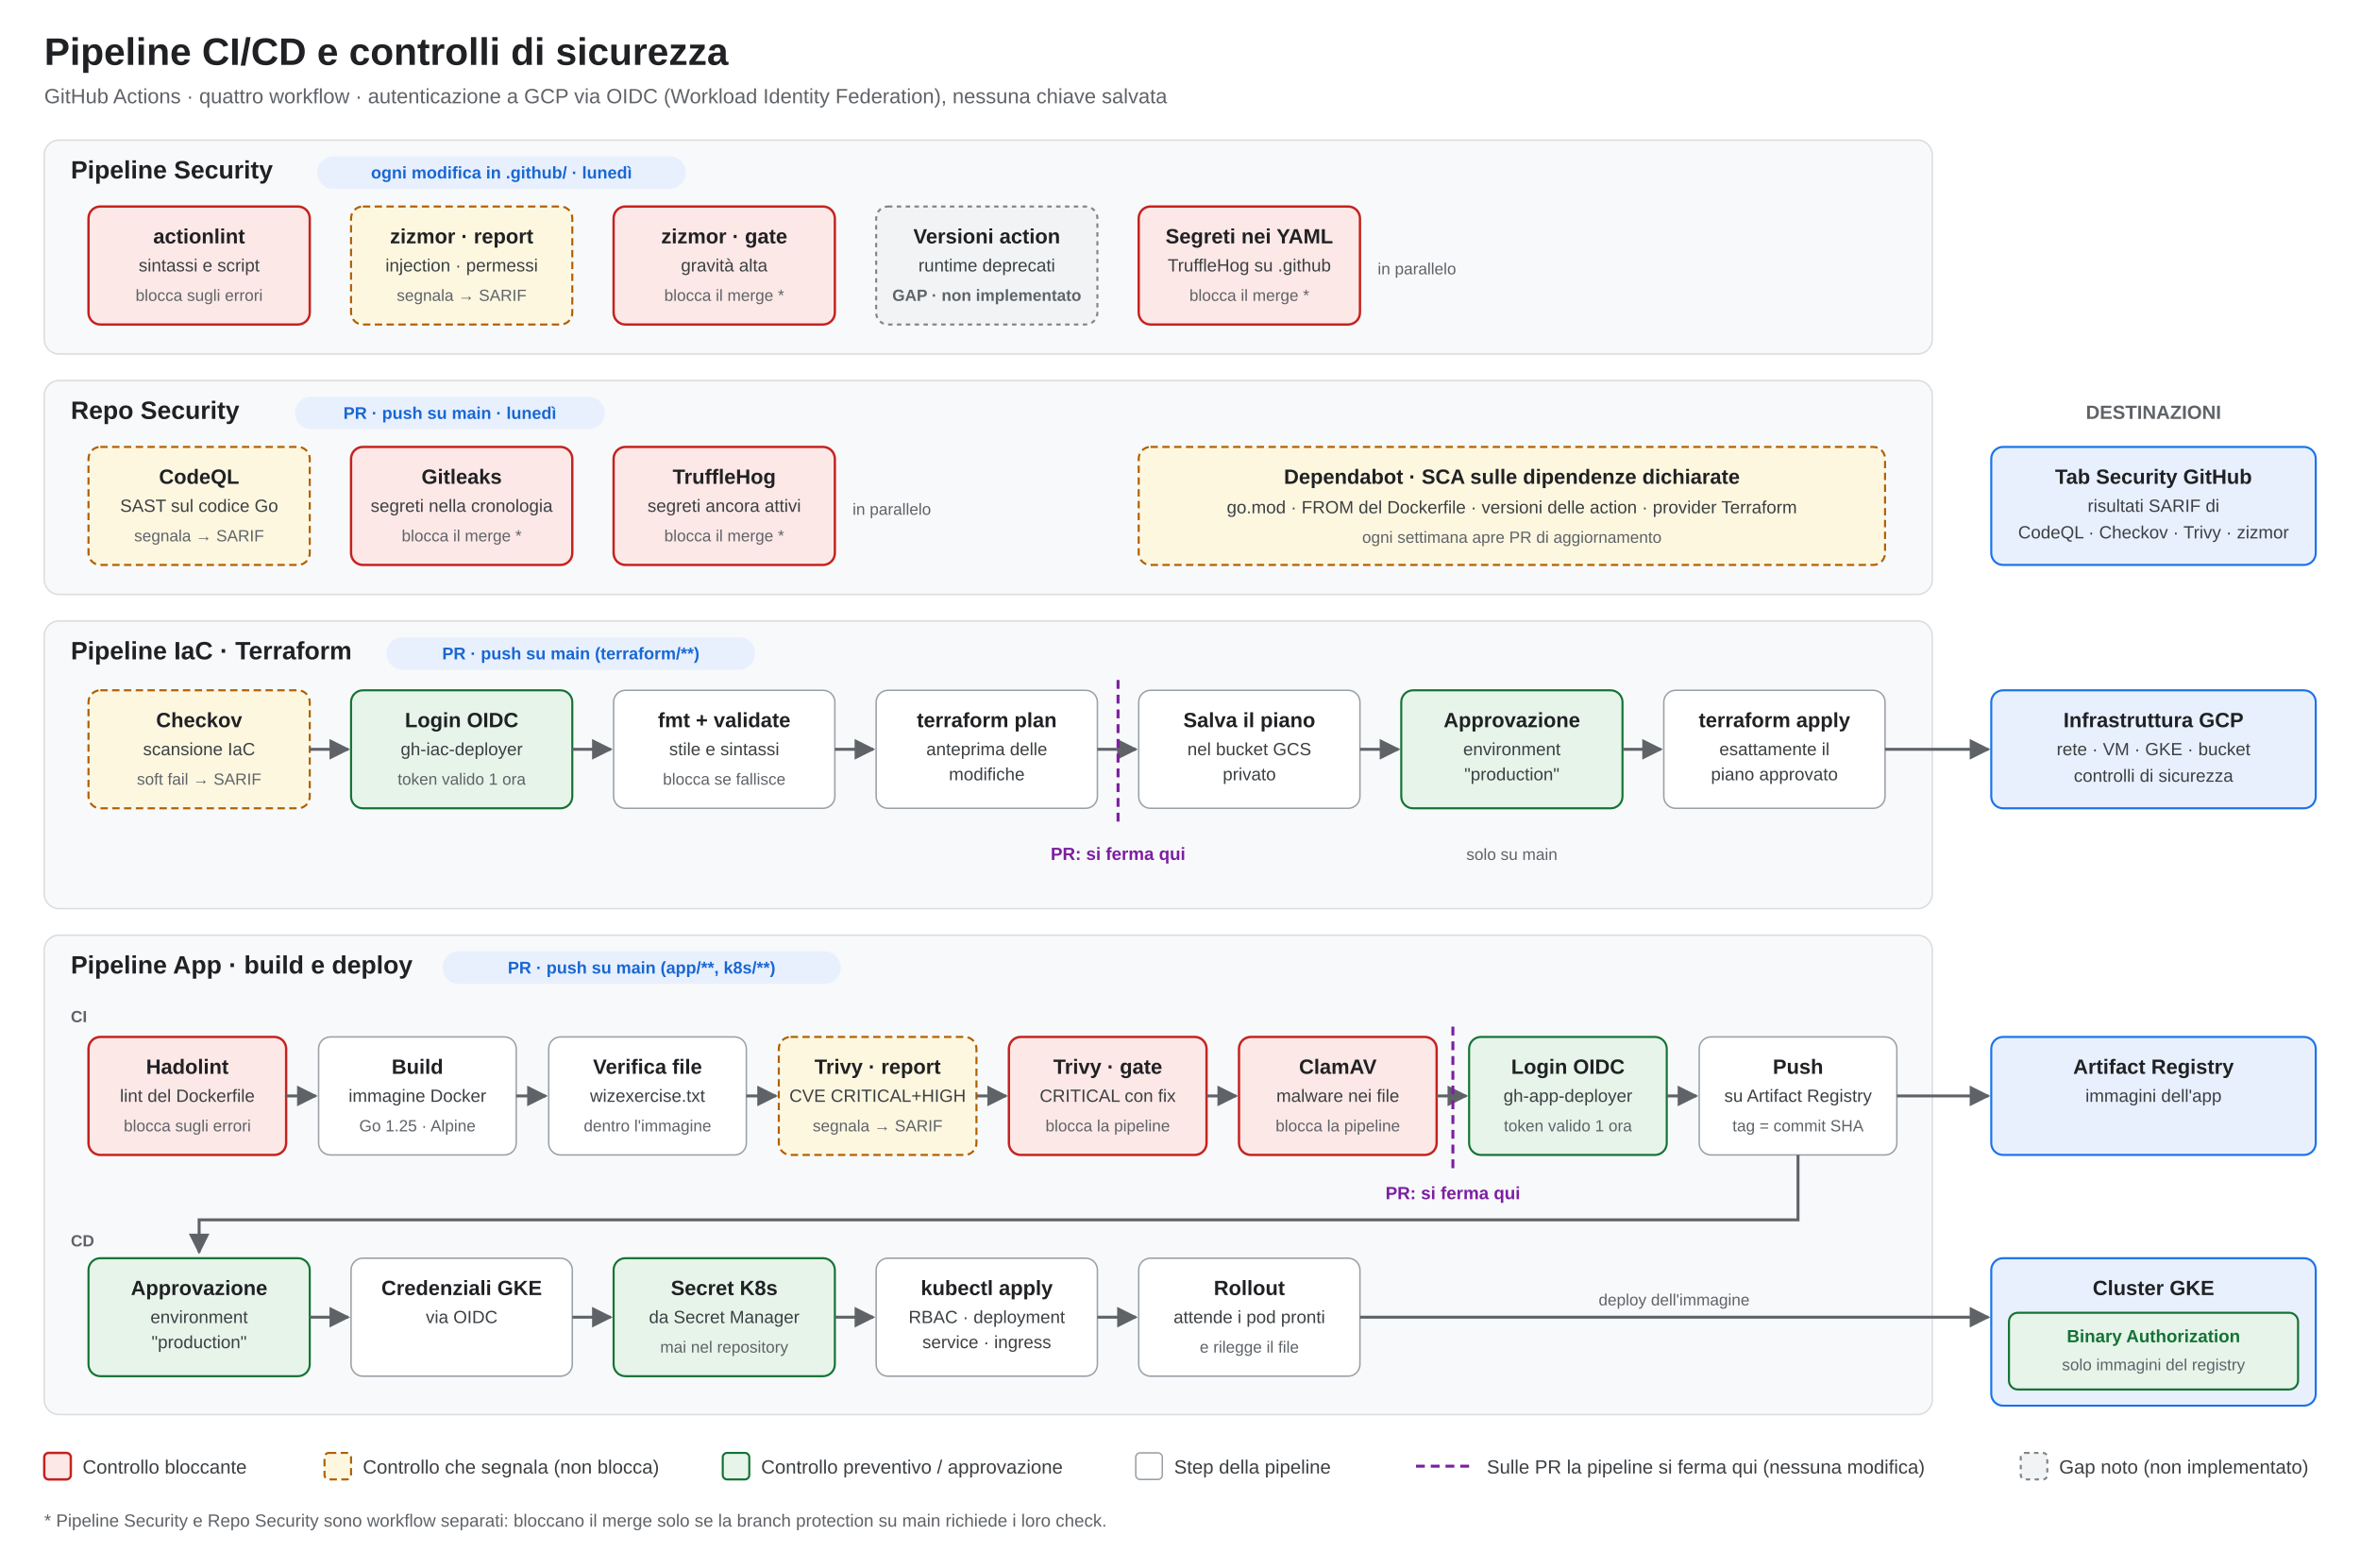
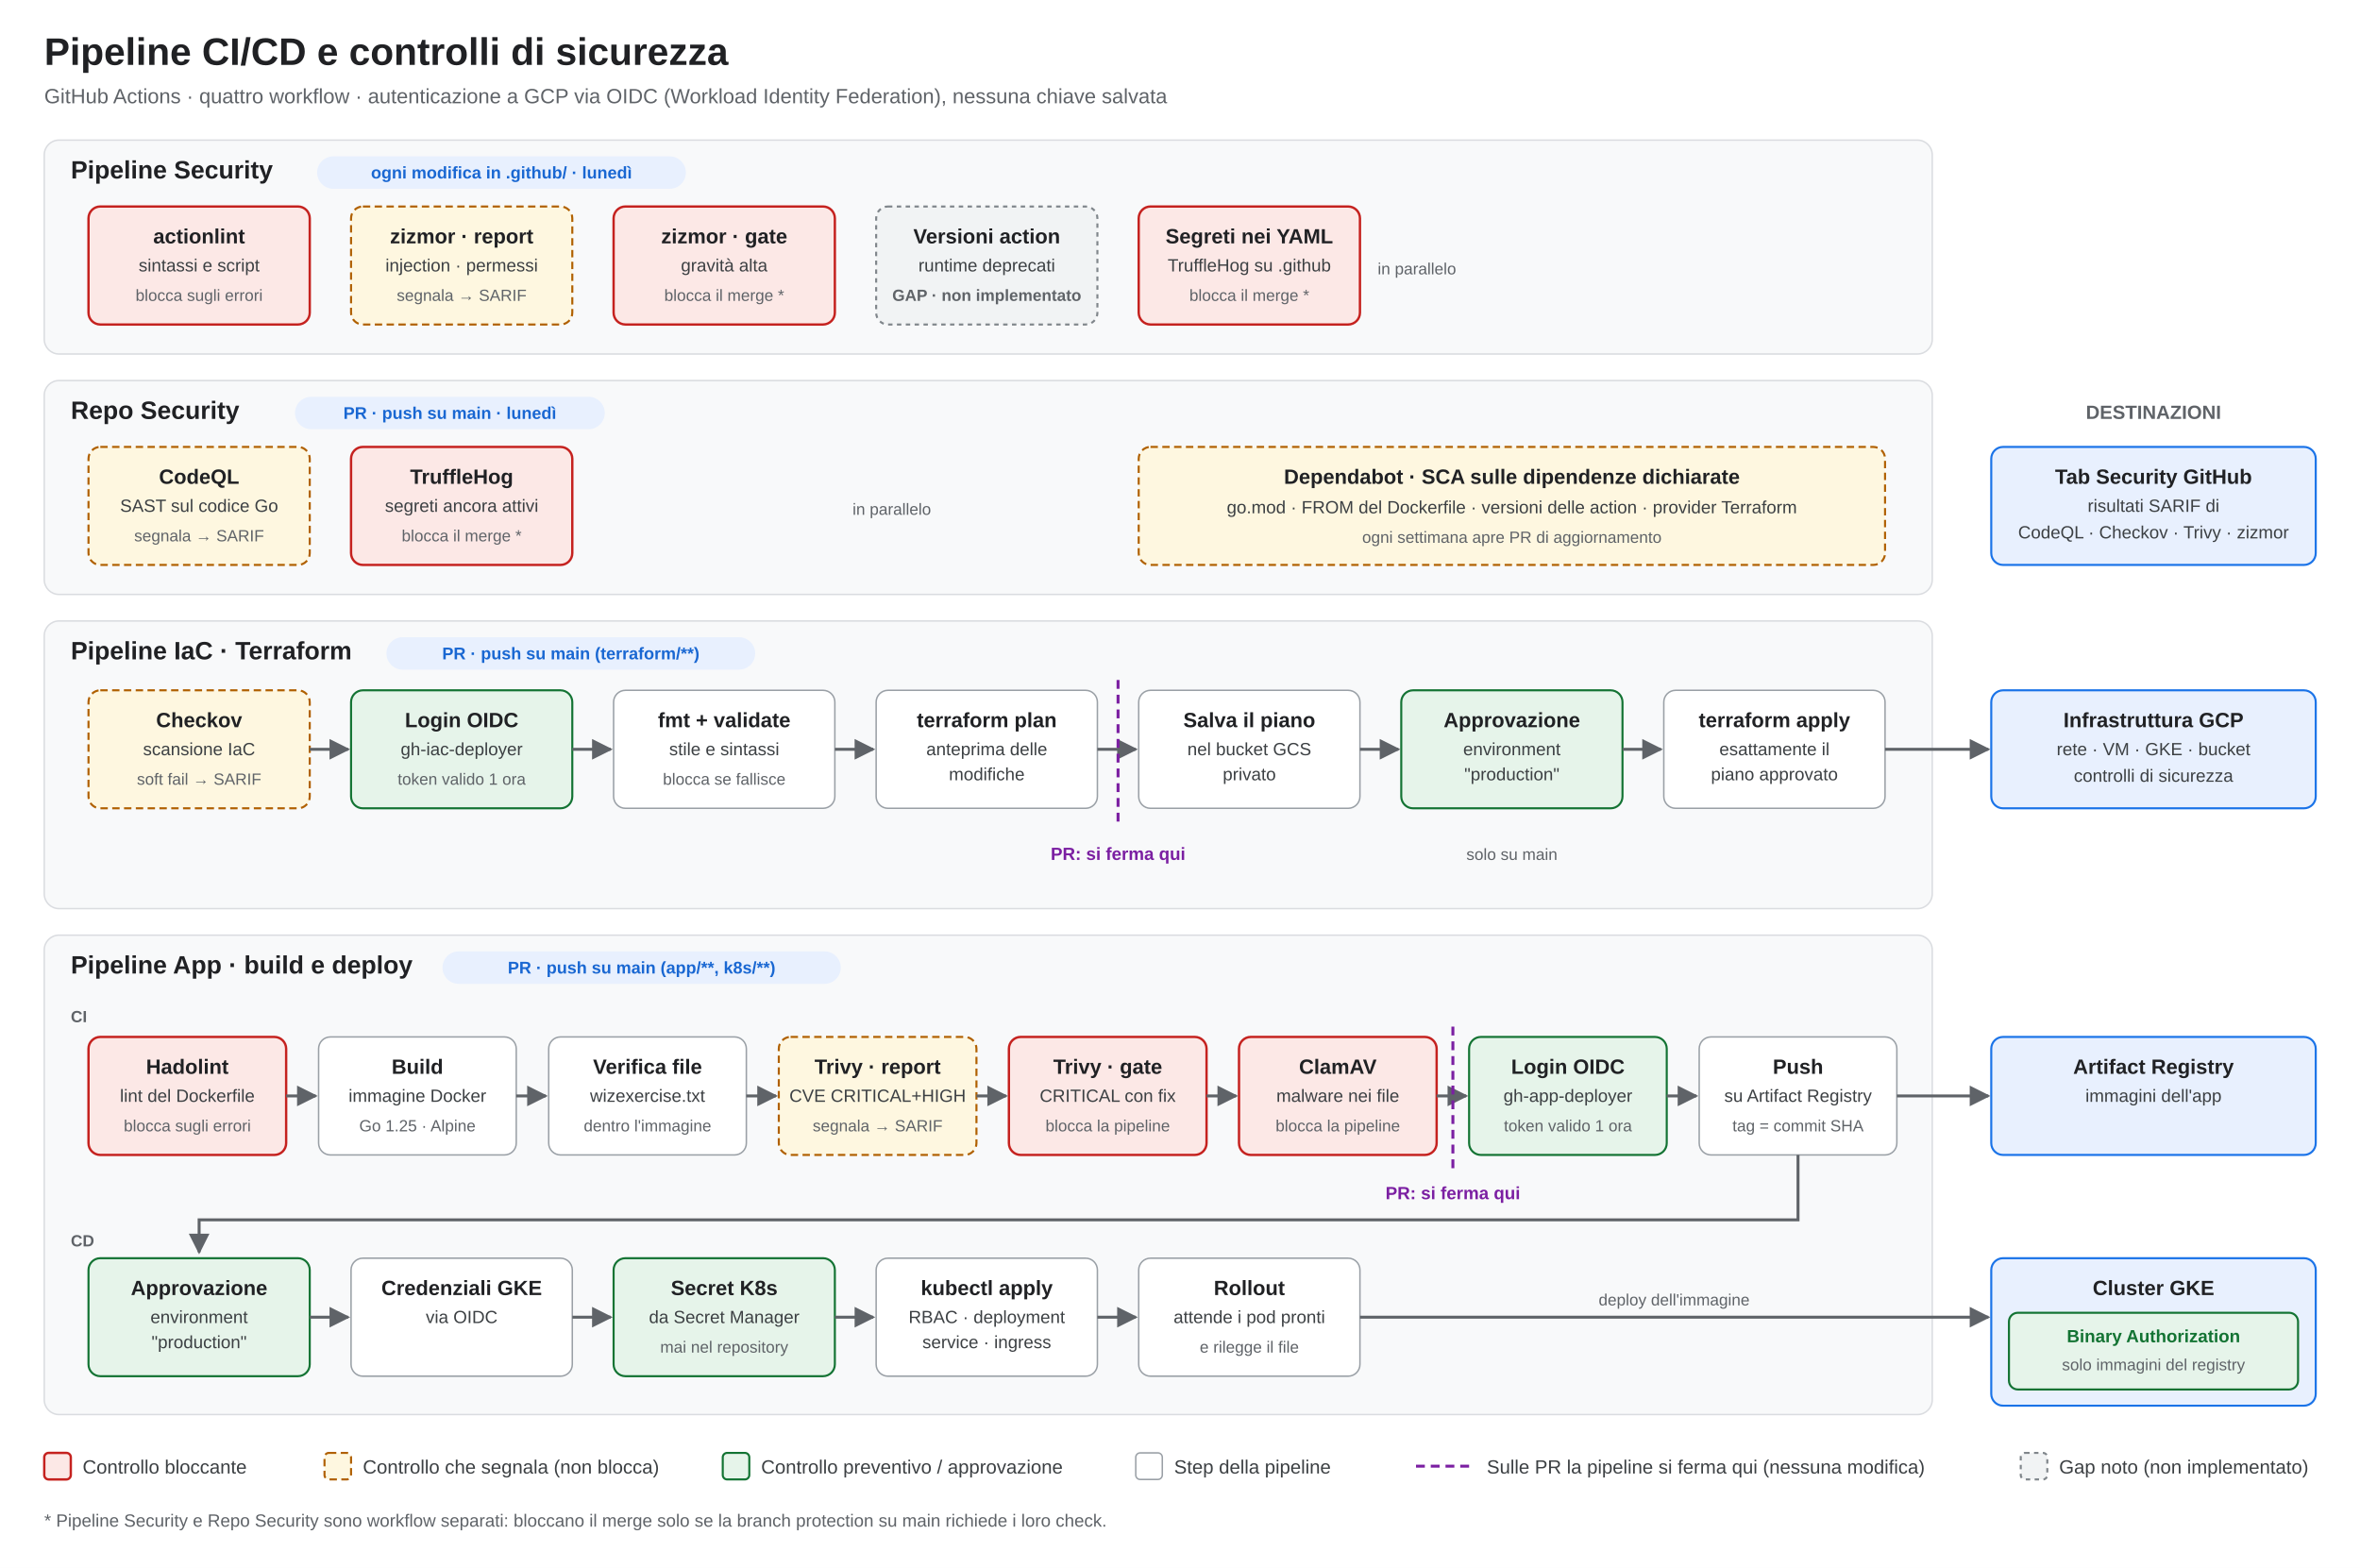
<svg xmlns="http://www.w3.org/2000/svg" viewBox="0 0 1600 1063" width="1600" height="1063" font-family="Segoe UI, Arial, sans-serif">
  <defs>
    <marker id="a" viewBox="0 0 10 10" refX="9" refY="5" markerWidth="7" markerHeight="7" orient="auto-start-reverse">
      <path d="M0,0 L10,5 L0,10 z" fill="#5F6368" />
    </marker>
  </defs>
  <rect width="1600" height="1063" fill="#FFFFFF" />
  <text x="30" y="44" font-size="26" font-weight="700" fill="#202124">Pipeline CI/CD e controlli di sicurezza</text>
  <text x="30" y="70" font-size="14" fill="#5F6368">GitHub Actions · quattro workflow · autenticazione a GCP via OIDC (Workload Identity Federation), nessuna chiave salvata</text>
  <rect x="30" y="95" width="1280" height="145" rx="10" fill="#F8F9FA" stroke="#DADCE0" />
  <text x="48" y="121" font-size="17" font-weight="700" fill="#202124">Pipeline Security</text>
  <rect x="215" y="106" width="250" height="22" rx="11" fill="#E8F0FE" />
  <text x="340" y="121" font-size="11.5" font-weight="600" fill="#1967D2" text-anchor="middle">ogni modifica in .github/ · lunedì</text>
  <rect x="60" y="140" width="150" height="80" rx="8" fill="#FCE8E6" stroke="#C5221F" stroke-width="1.6" />
  <text x="135" y="165" font-size="14" font-weight="700" fill="#202124" text-anchor="middle">actionlint</text>
  <text x="135" y="184" font-size="12" fill="#3C4043" text-anchor="middle">sintassi e script</text>
  <text x="135" y="204" font-size="11" fill="#5F6368" text-anchor="middle">blocca sugli errori</text>
  <rect x="238" y="140" width="150" height="80" rx="8" fill="#FEF7E0" stroke="#B06000" stroke-dasharray="5 3" stroke-width="1.4" />
  <text x="313" y="165" font-size="14" font-weight="700" fill="#202124" text-anchor="middle">zizmor · report</text>
  <text x="313" y="184" font-size="12" fill="#3C4043" text-anchor="middle">injection · permessi</text>
  <text x="313" y="204" font-size="11" fill="#5F6368" text-anchor="middle">segnala → SARIF</text>
  <rect x="416" y="140" width="150" height="80" rx="8" fill="#FCE8E6" stroke="#C5221F" stroke-width="1.6" />
  <text x="491" y="165" font-size="14" font-weight="700" fill="#202124" text-anchor="middle">zizmor · gate</text>
  <text x="491" y="184" font-size="12" fill="#3C4043" text-anchor="middle">gravità alta</text>
  <text x="491" y="204" font-size="11" fill="#5F6368" text-anchor="middle">blocca il merge *</text>
  <rect x="594" y="140" width="150" height="80" rx="8" fill="#F1F3F4" stroke="#80868B" stroke-dasharray="3 3" stroke-width="1.4" />
  <text x="669" y="165" font-size="14" font-weight="700" fill="#202124" text-anchor="middle">Versioni action</text>
  <text x="669" y="184" font-size="12" fill="#3C4043" text-anchor="middle">runtime deprecati</text>
  <text x="669" y="204" font-size="11" font-weight="700" fill="#5F6368" text-anchor="middle">GAP · non implementato</text>
  <rect x="772" y="140" width="150" height="80" rx="8" fill="#FCE8E6" stroke="#C5221F" stroke-width="1.6" />
  <text x="847" y="165" font-size="14" font-weight="700" fill="#202124" text-anchor="middle">Segreti nei YAML</text>
  <text x="847" y="184" font-size="12" fill="#3C4043" text-anchor="middle">TruffleHog su .github</text>
  <text x="847" y="204" font-size="11" fill="#5F6368" text-anchor="middle">blocca il merge *</text>
  <text x="934" y="186" font-size="11" fill="#5F6368">in parallelo</text>
  <g transform="translate(0,163)">
    <rect x="30" y="95" width="1280" height="145" rx="10" fill="#F8F9FA" stroke="#DADCE0" />
    <text x="48" y="121" font-size="17" font-weight="700" fill="#202124">Repo Security</text>
    <rect x="200" y="106" width="210" height="22" rx="11" fill="#E8F0FE" />
    <text x="305" y="121" font-size="11.5" font-weight="600" fill="#1967D2" text-anchor="middle">PR · push su main · lunedì</text>
    <rect x="60" y="140" width="150" height="80" rx="8" fill="#FEF7E0" stroke="#B06000" stroke-dasharray="5 3" stroke-width="1.4" />
    <text x="135" y="165" font-size="14" font-weight="700" fill="#202124" text-anchor="middle">CodeQL</text>
    <text x="135" y="184" font-size="12" fill="#3C4043" text-anchor="middle">SAST sul codice Go</text>
    <text x="135" y="204" font-size="11" fill="#5F6368" text-anchor="middle">segnala → SARIF</text>
+     <text x="578" y="186" font-size="11" fill="#5F6368">in parallelo</text>
    <rect x="238" y="140" width="150" height="80" rx="8" fill="#FCE8E6" stroke="#C5221F" stroke-width="1.6" />
-     <text x="313" y="165" font-size="14" font-weight="700" fill="#202124" text-anchor="middle">Gitleaks</text>
-     <text x="313" y="184" font-size="12" fill="#3C4043" text-anchor="middle">segreti nella cronologia</text>
+     <text x="313" y="165" font-size="14" font-weight="700" fill="#202124" text-anchor="middle">TruffleHog</text>
+     <text x="313" y="184" font-size="12" fill="#3C4043" text-anchor="middle">segreti ancora attivi</text>
    <text x="313" y="204" font-size="11" fill="#5F6368" text-anchor="middle">blocca il merge *</text>
-     <text x="578" y="186" font-size="11" fill="#5F6368">in parallelo</text>
-     <rect x="416" y="140" width="150" height="80" rx="8" fill="#FCE8E6" stroke="#C5221F" stroke-width="1.6" />
-     <text x="491" y="165" font-size="14" font-weight="700" fill="#202124" text-anchor="middle">TruffleHog</text>
-     <text x="491" y="184" font-size="12" fill="#3C4043" text-anchor="middle">segreti ancora attivi</text>
-     <text x="491" y="204" font-size="11" fill="#5F6368" text-anchor="middle">blocca il merge *</text>
    <rect x="772" y="140" width="506" height="80" rx="8" fill="#FEF7E0" stroke="#B06000" stroke-dasharray="5 3" stroke-width="1.4" />
    <text x="1025" y="165" font-size="14" font-weight="700" fill="#202124" text-anchor="middle">Dependabot · SCA sulle dipendenze dichiarate</text>
    <text x="1025" y="185" font-size="12" fill="#3C4043" text-anchor="middle">go.mod · FROM del Dockerfile · versioni delle action · provider Terraform</text>
    <text x="1025" y="205" font-size="11" fill="#5F6368" text-anchor="middle">ogni settimana apre PR di aggiornamento</text>
    <rect x="30" y="258" width="1280" height="195" rx="10" fill="#F8F9FA" stroke="#DADCE0" />
    <text x="48" y="284" font-size="17" font-weight="700" fill="#202124">Pipeline IaC · Terraform</text>
    <rect x="262" y="269" width="250" height="22" rx="11" fill="#E8F0FE" />
    <text x="387" y="284" font-size="11.5" font-weight="600" fill="#1967D2" text-anchor="middle">PR · push su main (terraform/**)</text>
    <rect x="60" y="305" width="150" height="80" rx="8" fill="#FEF7E0" stroke="#B06000" stroke-dasharray="5 3" stroke-width="1.4" />
    <text x="135" y="330" font-size="14" font-weight="700" fill="#202124" text-anchor="middle">Checkov</text>
    <text x="135" y="349" font-size="12" fill="#3C4043" text-anchor="middle">scansione IaC</text>
    <text x="135" y="369" font-size="11" fill="#5F6368" text-anchor="middle">soft fail → SARIF</text>
    <rect x="238" y="305" width="150" height="80" rx="8" fill="#E6F4EA" stroke="#137333" stroke-width="1.4" />
    <text x="313" y="330" font-size="14" font-weight="700" fill="#202124" text-anchor="middle">Login OIDC</text>
    <text x="313" y="349" font-size="12" fill="#3C4043" text-anchor="middle">gh-iac-deployer</text>
    <text x="313" y="369" font-size="11" fill="#5F6368" text-anchor="middle">token valido 1 ora</text>
    <rect x="416" y="305" width="150" height="80" rx="8" fill="#FFFFFF" stroke="#9AA0A6" />
    <text x="491" y="330" font-size="14" font-weight="700" fill="#202124" text-anchor="middle">fmt + validate</text>
    <text x="491" y="349" font-size="12" fill="#3C4043" text-anchor="middle">stile e sintassi</text>
    <text x="491" y="369" font-size="11" fill="#5F6368" text-anchor="middle">blocca se fallisce</text>
    <rect x="594" y="305" width="150" height="80" rx="8" fill="#FFFFFF" stroke="#9AA0A6" />
    <text x="669" y="330" font-size="14" font-weight="700" fill="#202124" text-anchor="middle">terraform plan</text>
    <text x="669" y="349" font-size="12" fill="#3C4043" text-anchor="middle">anteprima delle</text>
    <text x="669" y="366" font-size="12" fill="#3C4043" text-anchor="middle">modifiche</text>
    <rect x="772" y="305" width="150" height="80" rx="8" fill="#FFFFFF" stroke="#9AA0A6" />
    <text x="847" y="330" font-size="14" font-weight="700" fill="#202124" text-anchor="middle">Salva il piano</text>
    <text x="847" y="349" font-size="12" fill="#3C4043" text-anchor="middle">nel bucket GCS</text>
    <text x="847" y="366" font-size="12" fill="#3C4043" text-anchor="middle">privato</text>
    <rect x="950" y="305" width="150" height="80" rx="8" fill="#E6F4EA" stroke="#137333" stroke-width="1.4" />
    <text x="1025" y="330" font-size="14" font-weight="700" fill="#202124" text-anchor="middle">Approvazione</text>
    <text x="1025" y="349" font-size="12" fill="#3C4043" text-anchor="middle">environment</text>
    <text x="1025" y="366" font-size="12" fill="#3C4043" text-anchor="middle">"production"</text>
    <rect x="1128" y="305" width="150" height="80" rx="8" fill="#FFFFFF" stroke="#9AA0A6" />
    <text x="1203" y="330" font-size="14" font-weight="700" fill="#202124" text-anchor="middle">terraform apply</text>
    <text x="1203" y="349" font-size="12" fill="#3C4043" text-anchor="middle">esattamente il</text>
    <text x="1203" y="366" font-size="12" fill="#3C4043" text-anchor="middle">piano approvato</text>
    <line x1="210" y1="345" x2="236" y2="345" stroke="#5F6368" stroke-width="2" fill="none" marker-end="url(#a)" />
    <line x1="388" y1="345" x2="414" y2="345" stroke="#5F6368" stroke-width="2" fill="none" marker-end="url(#a)" />
    <line x1="566" y1="345" x2="592" y2="345" stroke="#5F6368" stroke-width="2" fill="none" marker-end="url(#a)" />
    <line x1="744" y1="345" x2="770" y2="345" stroke="#5F6368" stroke-width="2" fill="none" marker-end="url(#a)" />
    <line x1="922" y1="345" x2="948" y2="345" stroke="#5F6368" stroke-width="2" fill="none" marker-end="url(#a)" />
    <line x1="1100" y1="345" x2="1126" y2="345" stroke="#5F6368" stroke-width="2" fill="none" marker-end="url(#a)" />
    <line x1="1278" y1="345" x2="1348" y2="345" stroke="#5F6368" stroke-width="2" fill="none" marker-end="url(#a)" />
    <line x1="758" y1="298" x2="758" y2="398" stroke="#7B1FA2" stroke-width="2" stroke-dasharray="6 4" />
    <text x="758" y="420" font-size="12" font-weight="700" fill="#7B1FA2" text-anchor="middle">PR: si ferma qui</text>
    <text x="1025" y="420" font-size="11" fill="#5F6368" text-anchor="middle">solo su main</text>
    <rect x="30" y="471" width="1280" height="325" rx="10" fill="#F8F9FA" stroke="#DADCE0" />
    <text x="48" y="497" font-size="17" font-weight="700" fill="#202124">Pipeline App · build e deploy</text>
    <rect x="300" y="482" width="270" height="22" rx="11" fill="#E8F0FE" />
    <text x="435" y="497" font-size="11.5" font-weight="600" fill="#1967D2" text-anchor="middle">PR · push su main (app/**, k8s/**)</text>
    <text x="48" y="530" font-size="11" fill="#5F6368" font-weight="700">CI</text>
    <rect x="60" y="540" width="134" height="80" rx="8" fill="#FCE8E6" stroke="#C5221F" stroke-width="1.6" />
    <text x="127" y="565" font-size="14" font-weight="700" fill="#202124" text-anchor="middle">Hadolint</text>
    <text x="127" y="584" font-size="12" fill="#3C4043" text-anchor="middle">lint del Dockerfile</text>
    <text x="127" y="604" font-size="11" fill="#5F6368" text-anchor="middle">blocca sugli errori</text>
    <rect x="216" y="540" width="134" height="80" rx="8" fill="#FFFFFF" stroke="#9AA0A6" />
    <text x="283" y="565" font-size="14" font-weight="700" fill="#202124" text-anchor="middle">Build</text>
    <text x="283" y="584" font-size="12" fill="#3C4043" text-anchor="middle">immagine Docker</text>
    <text x="283" y="604" font-size="11" fill="#5F6368" text-anchor="middle">Go 1.25 · Alpine</text>
    <rect x="372" y="540" width="134" height="80" rx="8" fill="#FFFFFF" stroke="#9AA0A6" />
    <text x="439" y="565" font-size="14" font-weight="700" fill="#202124" text-anchor="middle">Verifica file</text>
    <text x="439" y="584" font-size="12" fill="#3C4043" text-anchor="middle">wizexercise.txt</text>
    <text x="439" y="604" font-size="11" fill="#5F6368" text-anchor="middle">dentro l'immagine</text>
    <rect x="528" y="540" width="134" height="80" rx="8" fill="#FEF7E0" stroke="#B06000" stroke-dasharray="5 3" stroke-width="1.4" />
    <text x="595" y="565" font-size="14" font-weight="700" fill="#202124" text-anchor="middle">Trivy · report</text>
    <text x="595" y="584" font-size="12" fill="#3C4043" text-anchor="middle">CVE CRITICAL+HIGH</text>
    <text x="595" y="604" font-size="11" fill="#5F6368" text-anchor="middle">segnala → SARIF</text>
    <rect x="684" y="540" width="134" height="80" rx="8" fill="#FCE8E6" stroke="#C5221F" stroke-width="1.6" />
    <text x="751" y="565" font-size="14" font-weight="700" fill="#202124" text-anchor="middle">Trivy · gate</text>
    <text x="751" y="584" font-size="12" fill="#3C4043" text-anchor="middle">CRITICAL con fix</text>
    <text x="751" y="604" font-size="11" fill="#5F6368" text-anchor="middle">blocca la pipeline</text>
    <rect x="840" y="540" width="134" height="80" rx="8" fill="#FCE8E6" stroke="#C5221F" stroke-width="1.6" />
    <text x="907" y="565" font-size="14" font-weight="700" fill="#202124" text-anchor="middle">ClamAV</text>
    <text x="907" y="584" font-size="12" fill="#3C4043" text-anchor="middle">malware nei file</text>
    <text x="907" y="604" font-size="11" fill="#5F6368" text-anchor="middle">blocca la pipeline</text>
    <rect x="996" y="540" width="134" height="80" rx="8" fill="#E6F4EA" stroke="#137333" stroke-width="1.4" />
    <text x="1063" y="565" font-size="14" font-weight="700" fill="#202124" text-anchor="middle">Login OIDC</text>
    <text x="1063" y="584" font-size="12" fill="#3C4043" text-anchor="middle">gh-app-deployer</text>
    <text x="1063" y="604" font-size="11" fill="#5F6368" text-anchor="middle">token valido 1 ora</text>
    <rect x="1152" y="540" width="134" height="80" rx="8" fill="#FFFFFF" stroke="#9AA0A6" />
    <text x="1219" y="565" font-size="14" font-weight="700" fill="#202124" text-anchor="middle">Push</text>
    <text x="1219" y="584" font-size="12" fill="#3C4043" text-anchor="middle">su Artifact Registry</text>
    <text x="1219" y="604" font-size="11" fill="#5F6368" text-anchor="middle">tag = commit SHA</text>
    <line x1="194" y1="580" x2="214" y2="580" stroke="#5F6368" stroke-width="2" fill="none" marker-end="url(#a)" />
    <line x1="350" y1="580" x2="370" y2="580" stroke="#5F6368" stroke-width="2" fill="none" marker-end="url(#a)" />
    <line x1="506" y1="580" x2="526" y2="580" stroke="#5F6368" stroke-width="2" fill="none" marker-end="url(#a)" />
    <line x1="662" y1="580" x2="682" y2="580" stroke="#5F6368" stroke-width="2" fill="none" marker-end="url(#a)" />
    <line x1="818" y1="580" x2="838" y2="580" stroke="#5F6368" stroke-width="2" fill="none" marker-end="url(#a)" />
    <line x1="974" y1="580" x2="994" y2="580" stroke="#5F6368" stroke-width="2" fill="none" marker-end="url(#a)" />
    <line x1="1130" y1="580" x2="1150" y2="580" stroke="#5F6368" stroke-width="2" fill="none" marker-end="url(#a)" />
    <line x1="1286" y1="580" x2="1348" y2="580" stroke="#5F6368" stroke-width="2" fill="none" marker-end="url(#a)" />
    <line x1="985" y1="533" x2="985" y2="633" stroke="#7B1FA2" stroke-width="2" stroke-dasharray="6 4" />
    <text x="985" y="650" font-size="12" font-weight="700" fill="#7B1FA2" text-anchor="middle">PR: si ferma qui</text>
    <path d="M1219,620 V664 H135 V686" stroke="#5F6368" stroke-width="2" fill="none" marker-end="url(#a)" />
    <text x="48" y="682" font-size="11" fill="#5F6368" font-weight="700">CD</text>
    <rect x="60" y="690" width="150" height="80" rx="8" fill="#E6F4EA" stroke="#137333" stroke-width="1.4" />
    <text x="135" y="715" font-size="14" font-weight="700" fill="#202124" text-anchor="middle">Approvazione</text>
    <text x="135" y="734" font-size="12" fill="#3C4043" text-anchor="middle">environment</text>
    <text x="135" y="751" font-size="12" fill="#3C4043" text-anchor="middle">"production"</text>
    <rect x="238" y="690" width="150" height="80" rx="8" fill="#FFFFFF" stroke="#9AA0A6" />
    <text x="313" y="715" font-size="14" font-weight="700" fill="#202124" text-anchor="middle">Credenziali GKE</text>
    <text x="313" y="734" font-size="12" fill="#3C4043" text-anchor="middle">via OIDC</text>
    <rect x="416" y="690" width="150" height="80" rx="8" fill="#E6F4EA" stroke="#137333" stroke-width="1.4" />
    <text x="491" y="715" font-size="14" font-weight="700" fill="#202124" text-anchor="middle">Secret K8s</text>
    <text x="491" y="734" font-size="12" fill="#3C4043" text-anchor="middle">da Secret Manager</text>
    <text x="491" y="754" font-size="11" fill="#5F6368" text-anchor="middle">mai nel repository</text>
    <rect x="594" y="690" width="150" height="80" rx="8" fill="#FFFFFF" stroke="#9AA0A6" />
    <text x="669" y="715" font-size="14" font-weight="700" fill="#202124" text-anchor="middle">kubectl apply</text>
    <text x="669" y="734" font-size="12" fill="#3C4043" text-anchor="middle">RBAC · deployment</text>
    <text x="669" y="751" font-size="12" fill="#3C4043" text-anchor="middle">service · ingress</text>
    <rect x="772" y="690" width="150" height="80" rx="8" fill="#FFFFFF" stroke="#9AA0A6" />
    <text x="847" y="715" font-size="14" font-weight="700" fill="#202124" text-anchor="middle">Rollout</text>
    <text x="847" y="734" font-size="12" fill="#3C4043" text-anchor="middle">attende i pod pronti</text>
    <text x="847" y="754" font-size="11" fill="#5F6368" text-anchor="middle">e rilegge il file</text>
    <line x1="210" y1="730" x2="236" y2="730" stroke="#5F6368" stroke-width="2" fill="none" marker-end="url(#a)" />
    <line x1="388" y1="730" x2="414" y2="730" stroke="#5F6368" stroke-width="2" fill="none" marker-end="url(#a)" />
    <line x1="566" y1="730" x2="592" y2="730" stroke="#5F6368" stroke-width="2" fill="none" marker-end="url(#a)" />
    <line x1="744" y1="730" x2="770" y2="730" stroke="#5F6368" stroke-width="2" fill="none" marker-end="url(#a)" />
    <line x1="922" y1="730" x2="1348" y2="730" stroke="#5F6368" stroke-width="2" fill="none" marker-end="url(#a)" />
    <text x="1135" y="722" font-size="11" fill="#5F6368" text-anchor="middle">deploy dell'immagine</text>
    <text x="1460" y="121" font-size="13" font-weight="700" fill="#5F6368" text-anchor="middle">DESTINAZIONI</text>
    <rect x="1350" y="140" width="220" height="80" rx="8" fill="#E8F0FE" stroke="#1A73E8" stroke-width="1.4" />
    <text x="1460" y="165" font-size="14" font-weight="700" fill="#202124" text-anchor="middle">Tab Security GitHub</text>
    <text x="1460" y="184" font-size="12" fill="#3C4043" text-anchor="middle">risultati SARIF di</text>
    <text x="1460" y="202" font-size="12" fill="#3C4043" text-anchor="middle">CodeQL · Checkov · Trivy · zizmor</text>
    <rect x="1350" y="305" width="220" height="80" rx="8" fill="#E8F0FE" stroke="#1A73E8" stroke-width="1.4" />
    <text x="1460" y="330" font-size="14" font-weight="700" fill="#202124" text-anchor="middle">Infrastruttura GCP</text>
    <text x="1460" y="349" font-size="12" fill="#3C4043" text-anchor="middle">rete · VM · GKE · bucket</text>
    <text x="1460" y="367" font-size="12" fill="#3C4043" text-anchor="middle">controlli di sicurezza</text>
    <rect x="1350" y="540" width="220" height="80" rx="8" fill="#E8F0FE" stroke="#1A73E8" stroke-width="1.4" />
    <text x="1460" y="565" font-size="14" font-weight="700" fill="#202124" text-anchor="middle">Artifact Registry</text>
    <text x="1460" y="584" font-size="12" fill="#3C4043" text-anchor="middle">immagini dell'app</text>
    <rect x="1350" y="690" width="220" height="100" rx="8" fill="#E8F0FE" stroke="#1A73E8" stroke-width="1.4" />
    <text x="1460" y="715" font-size="14" font-weight="700" fill="#202124" text-anchor="middle">Cluster GKE</text>
    <rect x="1362" y="727" width="196" height="52" rx="6" fill="#E6F4EA" stroke="#137333" stroke-width="1.4" />
    <text x="1460" y="747" font-size="12" font-weight="700" fill="#137333" text-anchor="middle">Binary Authorization</text>
    <text x="1460" y="766" font-size="11" fill="#5F6368" text-anchor="middle">solo immagini del registry</text>
    <rect x="30" y="822" width="18" height="18" rx="3" fill="#FCE8E6" stroke="#C5221F" stroke-width="1.6" />
    <text x="56" y="836" font-size="13" fill="#3C4043">Controllo bloccante</text>
    <rect x="220" y="822" width="18" height="18" rx="3" fill="#FEF7E0" stroke="#B06000" stroke-dasharray="5 3" stroke-width="1.4" />
    <text x="246" y="836" font-size="13" fill="#3C4043">Controllo che segnala (non blocca)</text>
    <rect x="490" y="822" width="18" height="18" rx="3" fill="#E6F4EA" stroke="#137333" stroke-width="1.4" />
    <text x="516" y="836" font-size="13" fill="#3C4043">Controllo preventivo / approvazione</text>
    <rect x="770" y="822" width="18" height="18" rx="3" fill="#FFFFFF" stroke="#9AA0A6" />
    <text x="796" y="836" font-size="13" fill="#3C4043">Step della pipeline</text>
    <line x1="960" y1="831" x2="1000" y2="831" stroke="#7B1FA2" stroke-width="2" stroke-dasharray="6 4" />
    <text x="1008" y="836" font-size="13" fill="#3C4043">Sulle PR la pipeline si ferma qui (nessuna modifica)</text>
    <rect x="1370" y="822" width="18" height="18" rx="3" fill="#F1F3F4" stroke="#80868B" stroke-dasharray="3 3" stroke-width="1.4" />
    <text x="1396" y="836" font-size="13" fill="#3C4043">Gap noto (non implementato)</text>
    <text x="30" y="872" font-size="12" fill="#5F6368">* Pipeline Security e Repo Security sono workflow separati: bloccano il merge solo se la branch protection su main richiede i loro check.</text>
  </g>
</svg>
